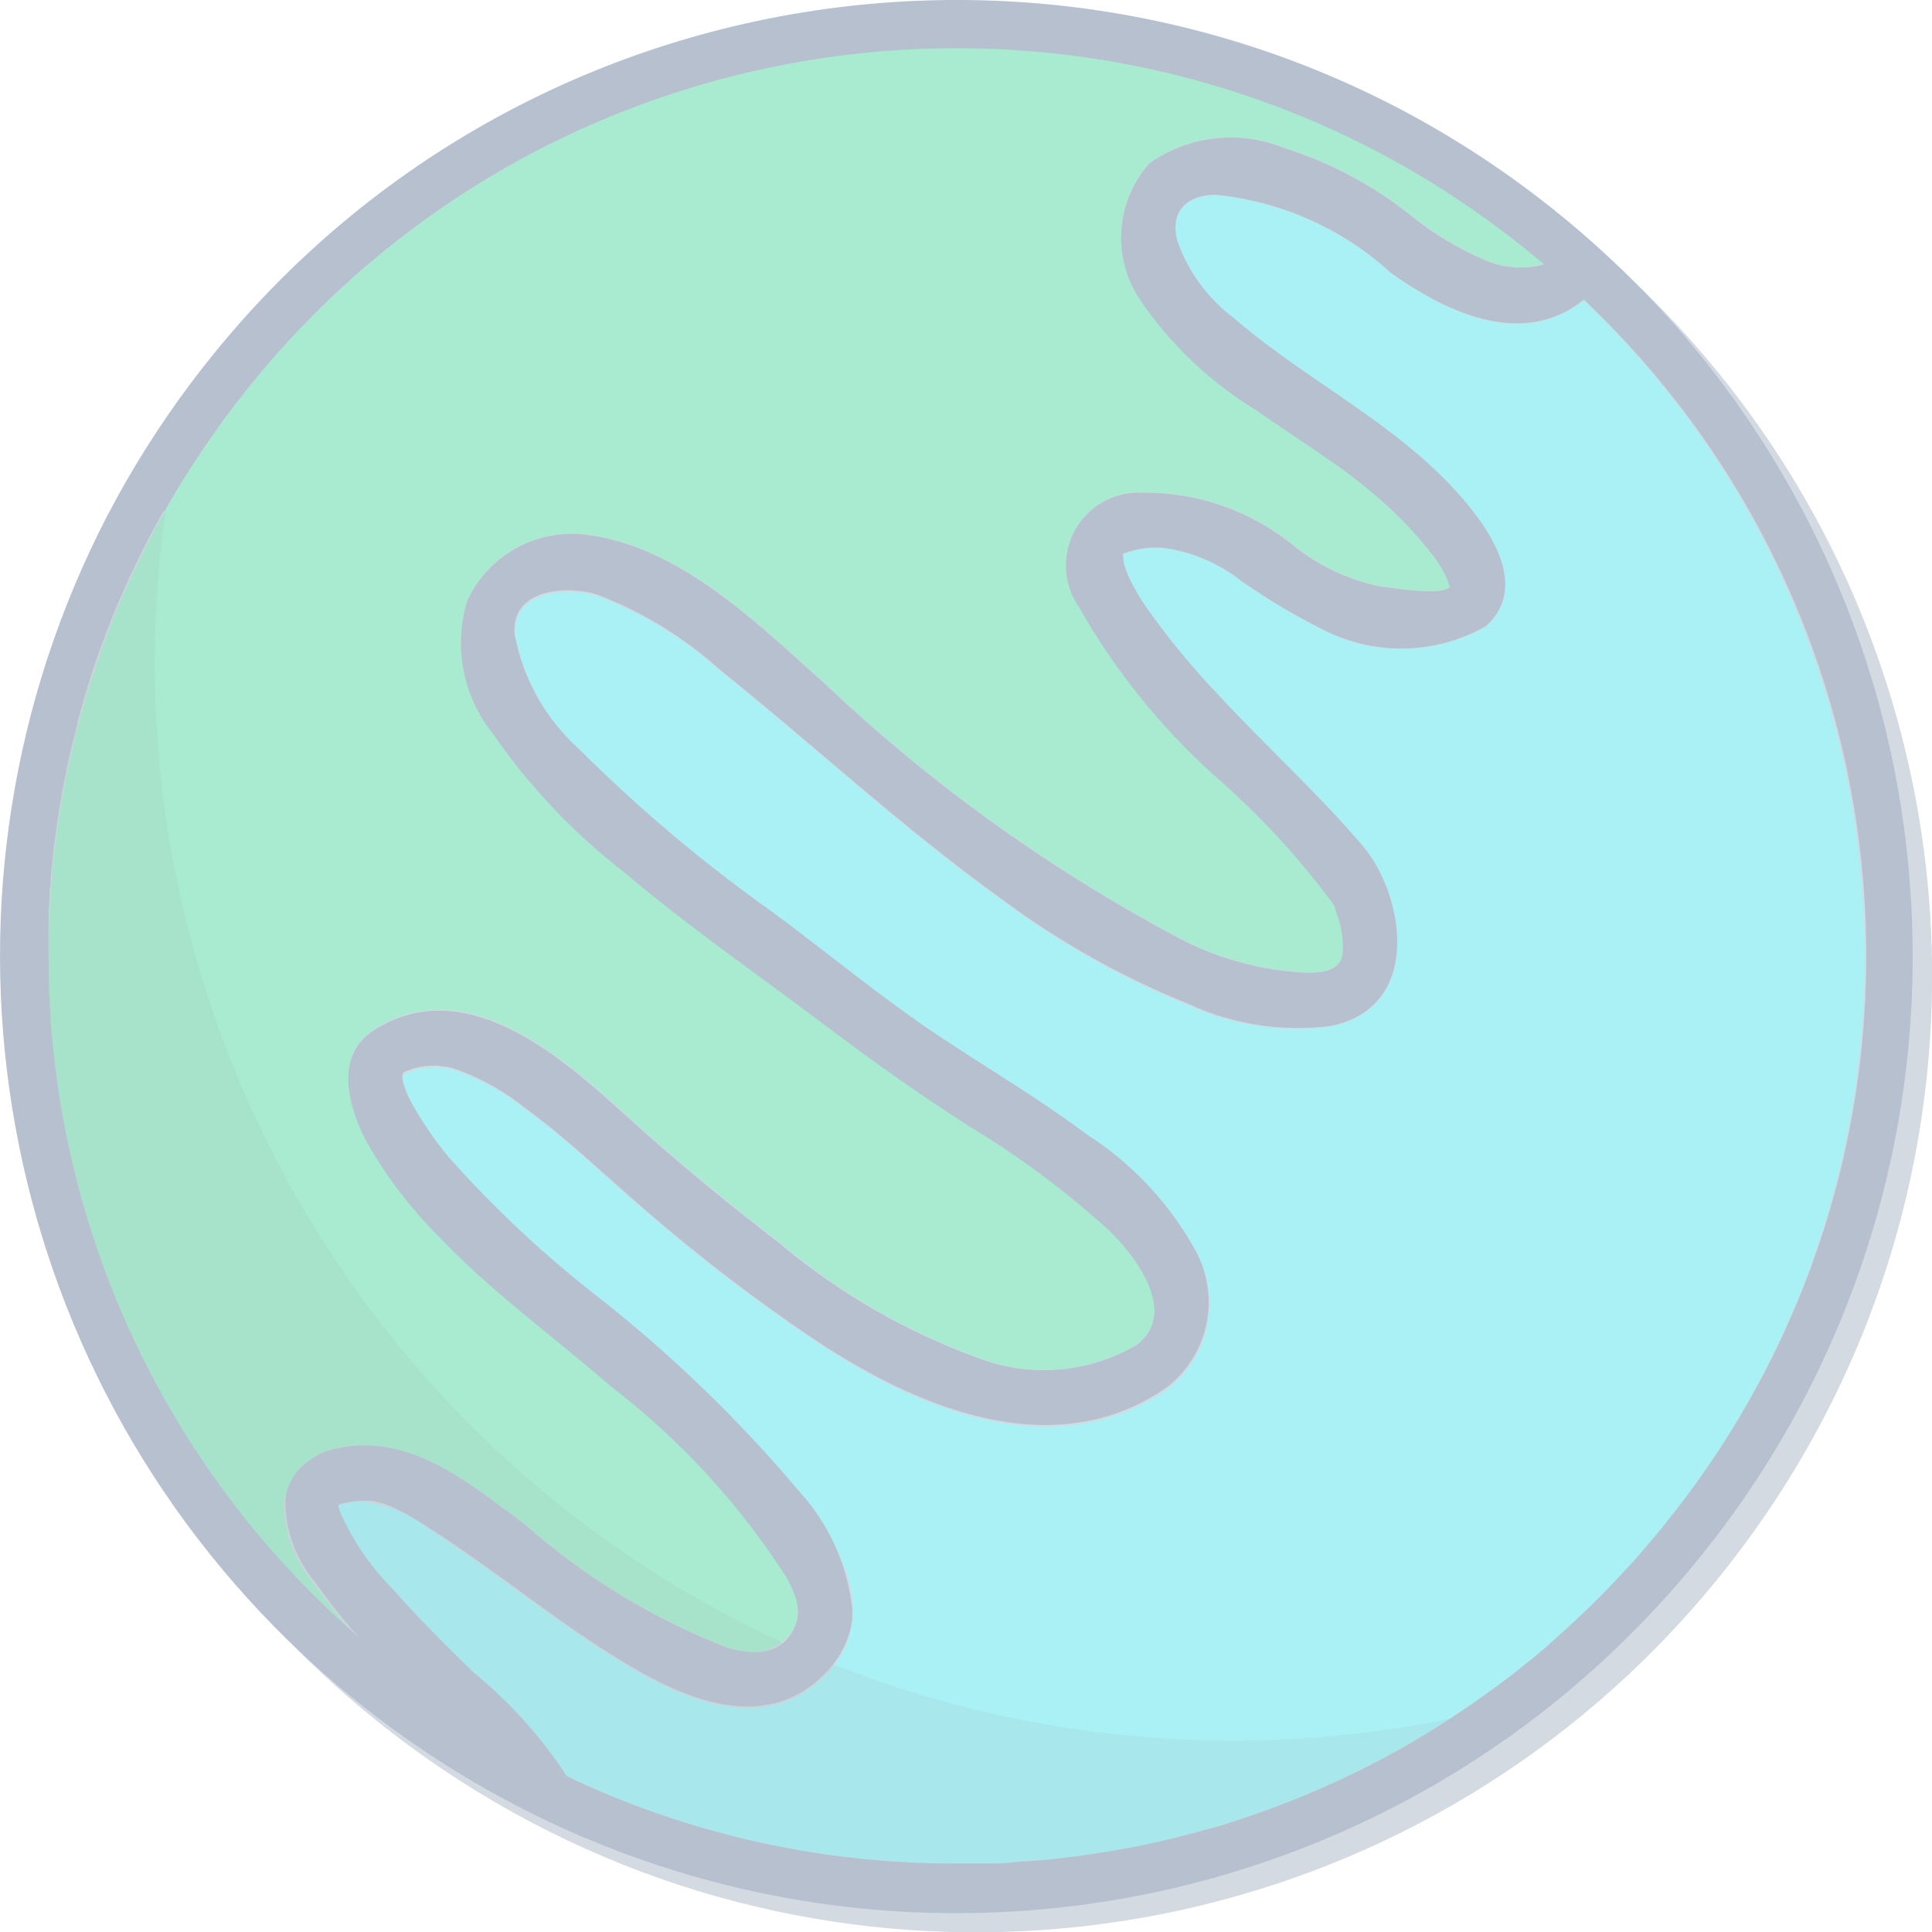
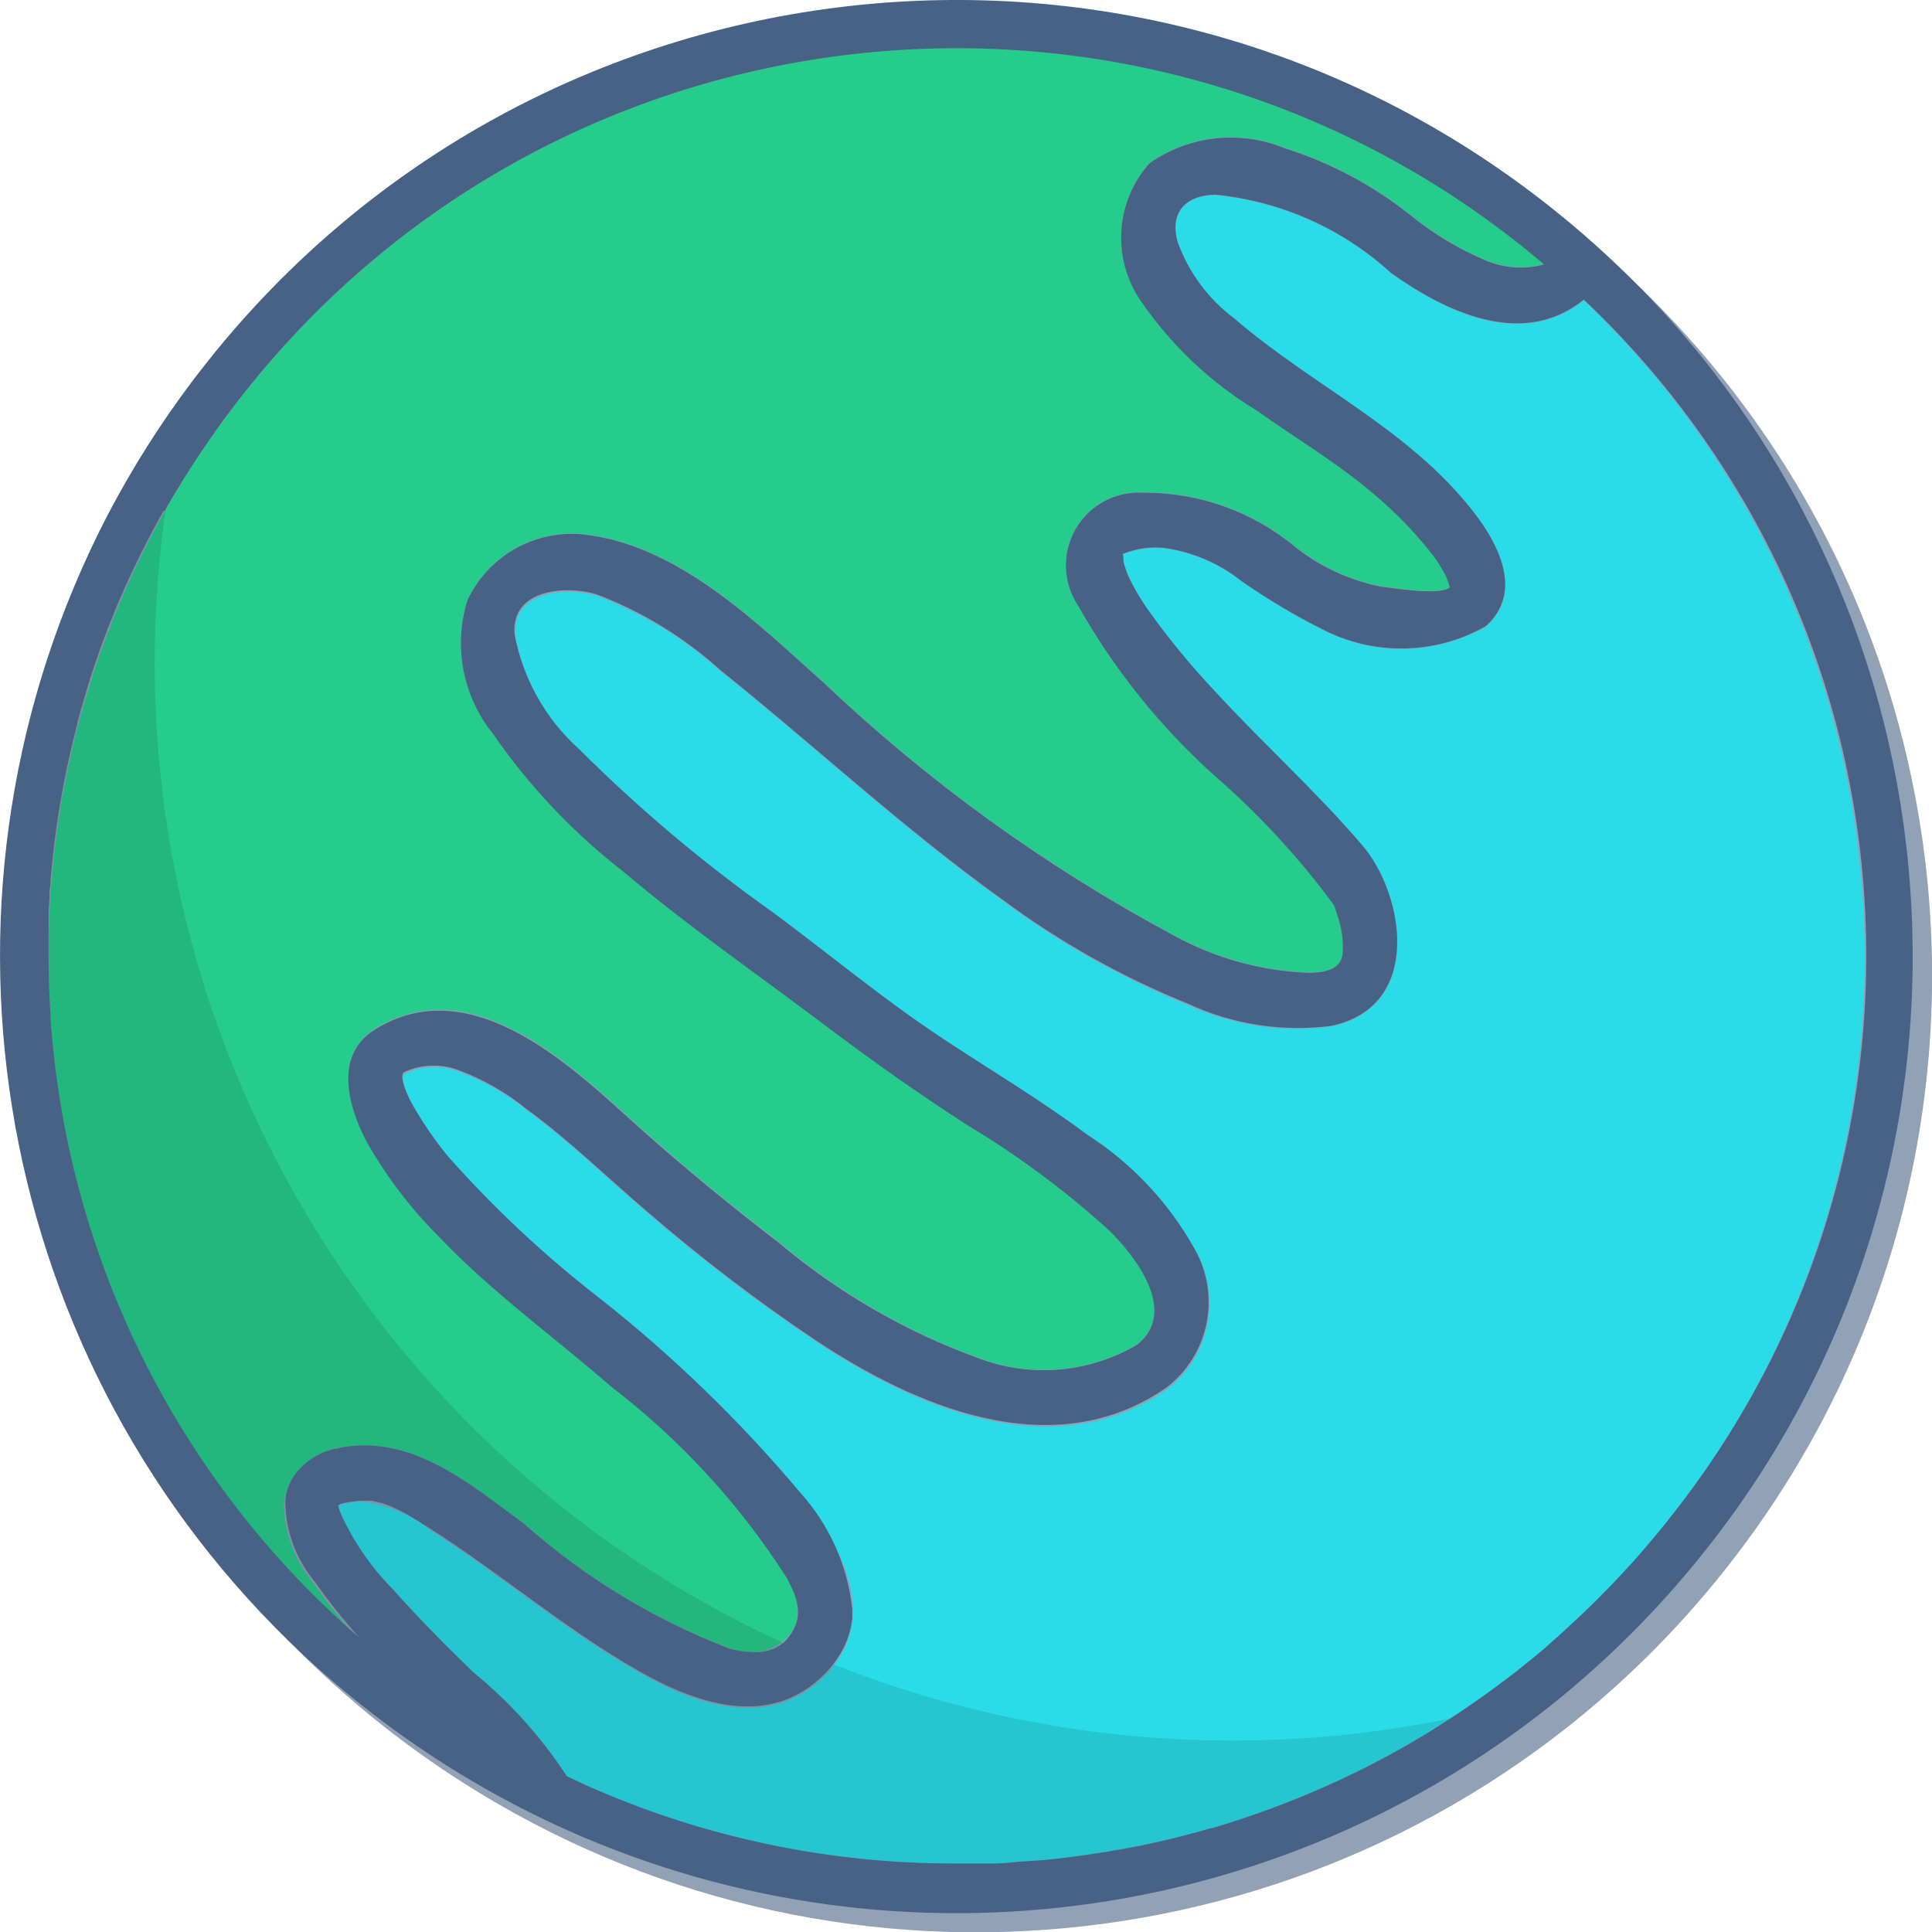
<svg xmlns="http://www.w3.org/2000/svg" width="30" height="29.999" viewBox="0 0 30 29.999">
  <defs>
-     <style>.a{opacity:0.4;}.b,.f{fill:#486285;}.b{opacity:0.6;}.c{fill:#26cc8b;}.d{fill:#2adce8;}.e{opacity:0.1;}</style>
+     <style>.a,.e{fill:#486285;}.a{opacity:0.6;}.b{fill:#26cc8b;}.c{fill:#2adce8;}.d{opacity:0.1;}</style>
  </defs>
-   <g class="a" transform="translate(-56.062 -56.07)">
-     <path class="b" d="M86.536,84.158a15.014,15.014,0,0,1-1.228,1.365A14.823,14.823,0,0,1,67.191,87.6a15.072,15.072,0,0,1-2.949-2.355,14.812,14.812,0,0,1-1.76-18.456q.375-.572.806-1.113a14.847,14.847,0,0,1,20.863-2.385c.116.092.217.175.311.254.237.2.472.407.713.638l.1.095a14.851,14.851,0,0,1,1.263,19.877Z" transform="translate(-3.699 -3.699)" />
+   <g transform="translate(-56.062 -56.07)">
+     <path class="a" d="M86.536,84.158a15.014,15.014,0,0,1-1.228,1.365A14.823,14.823,0,0,1,67.191,87.6a15.072,15.072,0,0,1-2.949-2.355,14.812,14.812,0,0,1-1.76-18.456q.375-.572.806-1.113a14.847,14.847,0,0,1,20.863-2.385c.116.092.217.175.311.254.237.2.472.407.713.638l.1.095a14.851,14.851,0,0,1,1.263,19.877Z" transform="translate(-3.699 -3.699)" />
    <g transform="translate(56.062 56.07)">
-       <path class="c" d="M69.728,88.642a1.043,1.043,0,0,1,.937-.852c1.107-.173,1.991.61,2.794,1.193a10.45,10.45,0,0,0,3.188,1.933.813.813,0,0,0,.93-.2c.216-.294.152-.557-.046-.918a11.639,11.639,0,0,0-2.726-2.963c-.881-.769-1.854-1.466-2.661-2.317a6.788,6.788,0,0,1-1.14-1.5c-.245-.473-.523-1.3.128-1.716,1.55-.977,3.165.669,4.146,1.543.689.614,1.4,1.2,2.136,1.76A10.209,10.209,0,0,0,80.495,86.4a2.854,2.854,0,0,0,2.48-.2c.662-.521-.058-1.416-.435-1.78a13.882,13.882,0,0,0-2.2-1.633c-.764-.493-1.491-1.009-2.217-1.556-1.04-.785-2.117-1.528-3.112-2.371a9.63,9.63,0,0,1-2.038-2.153,2.241,2.241,0,0,1-.395-2.065,1.791,1.791,0,0,1,1.765-1.03c1.5.145,2.727,1.379,3.771,2.309a25.077,25.077,0,0,0,5.417,3.913,4.7,4.7,0,0,0,2.122.589c.2,0,.485-.032.515-.29a1.425,1.425,0,0,0-.08-.6c-.014-.041-.032-.11-.052-.16a12.363,12.363,0,0,0-1.866-2.02,10.451,10.451,0,0,1-2.1-2.618,1.131,1.131,0,0,1,1.007-1.767,3.642,3.642,0,0,1,2.367.852,3.161,3.161,0,0,0,1.317.606c.167.02.88.145,1.07.016a.1.1,0,0,0,0-.014,1.232,1.232,0,0,0-.07-.19,2.2,2.2,0,0,0-.261-.388,6.256,6.256,0,0,0-.825-.843c-.575-.494-1.23-.882-1.847-1.32a5.847,5.847,0,0,1-1.8-1.708,1.734,1.734,0,0,1,.144-2.128,2.193,2.193,0,0,1,2.094-.233,6.034,6.034,0,0,1,1.954,1.039,4.849,4.849,0,0,0,1.187.711,1.384,1.384,0,0,0,.89.055l-.062-.053c-.09-.076-.185-.155-.295-.241A14.1,14.1,0,0,0,70.883,90.779a8.93,8.93,0,0,1-.686-.86A1.969,1.969,0,0,1,69.728,88.642Z" transform="translate(-65.319 -65.322)" />
-       <path class="d" d="M145.457,98.052l0,0c-.972.79-2.191.155-2.992-.413a4.723,4.723,0,0,0-2.727-1.216c-.443,0-.723.257-.587.737a2.578,2.578,0,0,0,.879,1.185c1.218,1.051,2.741,1.723,3.736,3.032.341.448.77,1.208.169,1.746a2.659,2.659,0,0,1-2.515.059,10.124,10.124,0,0,1-1.284-.764,2.48,2.48,0,0,0-1.206-.512,1.356,1.356,0,0,0-.611.087l-.023.011a.105.105,0,0,1,0,.014c.008-.054.018.1.014.109a1.617,1.617,0,0,0,.085.242,3.6,3.6,0,0,0,.295.5,12.136,12.136,0,0,0,1.068,1.295c.739.8,1.55,1.532,2.259,2.361.653.762.951,2.509-.485,2.805a4.05,4.05,0,0,1-2.213-.326,13.016,13.016,0,0,1-2.888-1.624c-1.534-1.1-2.9-2.38-4.373-3.558a6.075,6.075,0,0,0-1.921-1.175c-.43-.134-1.329-.11-1.275.616a3.192,3.192,0,0,0,1.008,1.792,23.378,23.378,0,0,0,2.99,2.519c.876.647,1.721,1.351,2.628,1.954.758.5,1.543.967,2.27,1.511a5,5,0,0,1,1.668,1.778,1.673,1.673,0,0,1-.439,2.146c-1.8,1.254-3.99.232-5.436-.725a26.957,26.957,0,0,1-2.63-2.007c-.623-.532-1.211-1.109-1.874-1.593a3.747,3.747,0,0,0-1.047-.6,1.1,1.1,0,0,0-.857.029c-.077.06.051.354.122.482a5.694,5.694,0,0,0,.568.83,17.348,17.348,0,0,0,2.353,2.2,21.228,21.228,0,0,1,3.109,3.012c.558.713,1.282,1.881.395,2.8s-2.082.444-2.93-.042c-1.134-.649-2.124-1.5-3.22-2.2a2.086,2.086,0,0,0-1.074-.443,1.84,1.84,0,0,0-.294.043.445.445,0,0,0-.053.025c0,.053,0,.036.029.113a3.957,3.957,0,0,0,.81,1.186c.4.451.82.873,1.248,1.29a7.1,7.1,0,0,1,1.46,1.621c.106.051.212.1.319.149a14.1,14.1,0,0,0,15.475-23.074Z" transform="translate(-120.86 -93.391)" />
-       <path class="e" d="M80.546,155.388a14.87,14.87,0,0,1-15.667,2.266,14.93,14.93,0,0,1-3.2-1.947q-.594-.472-1.131-.994a14.865,14.865,0,0,1-2.811-17.477,14.974,14.974,0,0,1,1.306-2.068q-.145.537-.255,1.089-.089.446-.154.9v0a16.75,16.75,0,0,0,9.584,17.585q.393.181.8.341a16.806,16.806,0,0,0,9.575.833h0A16.525,16.525,0,0,0,80.546,155.388Z" transform="translate(-56.063 -129.234)" />
-       <path class="f" d="M85.724,69.866a14.8,14.8,0,0,0-4.15-9.284c-.13-.133-.263-.266-.4-.395-.242-.23-.476-.44-.713-.638-.094-.08-.2-.163-.311-.254A14.847,14.847,0,0,0,59.288,61.68q-.128.161-.251.324a14.97,14.97,0,0,0-1.306,2.068,14.865,14.865,0,0,0,2.811,17.477q.537.521,1.131.994a14.93,14.93,0,0,0,3.2,1.947,14.814,14.814,0,0,0,15.667-2.266,14.987,14.987,0,0,0,1.992-2.066A14.807,14.807,0,0,0,85.724,69.866ZM56.906,72.521c-.009-.079-.017-.157-.025-.236-.006-.058-.011-.115-.016-.173s-.008-.092-.011-.139-.006-.079-.008-.118c0-.012,0-.025,0-.037l-.007-.114q-.024-.407-.023-.812c0-.029,0-.059,0-.087s0-.059,0-.088,0-.064,0-.1c0-.009,0-.017,0-.026l0-.16c0-.008,0-.016,0-.023q0-.056,0-.113c0-.006,0-.011,0-.017,0-.04,0-.08.005-.119s.005-.1.009-.153l0-.034c0-.04,0-.08.008-.119s.007-.091.011-.136c0,0,0-.007,0-.011.005-.061.011-.122.017-.182s.014-.131.021-.2c.012-.119.027-.236.044-.353.008-.06.017-.12.026-.18s.017-.113.027-.17c.013-.077.026-.154.039-.23l.018-.095c.005-.032.011-.063.018-.094s.013-.067.02-.1l.02-.1c0-.02.008-.04.013-.059q.01-.053.023-.106c.007-.036.016-.071.024-.107s.02-.085.03-.128.026-.107.04-.16.023-.089.034-.134l0-.016h0c.062-.232.129-.463.2-.691q.027-.086.056-.171c.059-.176.12-.349.186-.521l.005-.013c.017-.047.036-.1.056-.143s.044-.112.067-.167c.038-.095.078-.188.119-.282.019-.044.038-.088.058-.131s.04-.089.061-.134l.07-.15c.023-.05.047-.1.072-.149s.049-.1.074-.148l.068-.134c.029-.056.058-.112.088-.167l.077-.143.08-.143L58.625,64l0-.005v0l.07-.122c.041-.073.084-.145.128-.217l.031-.05q.113-.185.23-.365c.027-.042.054-.083.083-.125s.055-.083.083-.123.056-.082.085-.123.057-.082.086-.122.038-.053.056-.079c.069-.1.139-.19.211-.284.03-.04.06-.08.092-.119l.093-.119a14.095,14.095,0,0,1,19.808-2.265c.11.086.2.165.295.241l.062.053a1.385,1.385,0,0,1-.89-.055,4.849,4.849,0,0,1-1.187-.711,6.033,6.033,0,0,0-1.954-1.039,2.193,2.193,0,0,0-2.094.233,1.734,1.734,0,0,0-.144,2.128,5.846,5.846,0,0,0,1.8,1.708c.617.438,1.272.825,1.847,1.32a6.252,6.252,0,0,1,.825.843,2.19,2.19,0,0,1,.261.388,1.229,1.229,0,0,1,.07.19.08.08,0,0,1,0,.014c-.19.129-.9,0-1.07-.016a3.162,3.162,0,0,1-1.317-.606,3.643,3.643,0,0,0-2.367-.852,1.131,1.131,0,0,0-1.007,1.767,10.452,10.452,0,0,0,2.1,2.618,12.363,12.363,0,0,1,1.866,2.02c.02.05.038.119.052.16a1.424,1.424,0,0,1,.08.6c-.031.258-.314.285-.515.29a4.7,4.7,0,0,1-2.122-.589,25.081,25.081,0,0,1-5.417-3.913c-1.044-.93-2.275-2.164-3.771-2.309a1.791,1.791,0,0,0-1.765,1.03,2.241,2.241,0,0,0,.395,2.065,9.63,9.63,0,0,0,2.038,2.153c.995.843,2.072,1.586,3.112,2.371.725.547,1.452,1.063,2.217,1.556a13.872,13.872,0,0,1,2.2,1.633c.377.365,1.1,1.26.435,1.78a2.854,2.854,0,0,1-2.48.2,10.209,10.209,0,0,1-3.081-1.786c-.733-.562-1.446-1.146-2.136-1.76-.981-.874-2.6-2.521-4.146-1.543-.651.412-.374,1.243-.128,1.716a6.786,6.786,0,0,0,1.14,1.5c.807.852,1.78,1.548,2.661,2.317a11.639,11.639,0,0,1,2.726,2.963c.2.362.262.624.046.918a.583.583,0,0,1-.107.112c-.016.013-.032.024-.047.035a.569.569,0,0,1-.1.052l-.007,0a.729.729,0,0,1-.107.032h0a.773.773,0,0,1-.119.016l-.061,0a1.494,1.494,0,0,1-.383-.057A10.45,10.45,0,0,1,64.2,79.731c-.8-.583-1.687-1.365-2.794-1.193l-.069.013-.053.013-.007,0-.012,0-.006,0,0,0-.041.013-.024.007,0,0,0,0-.044.016-.005,0-.009,0-.051.02h0a1.411,1.411,0,0,0-.13.067l-.026.016-.049.032-.011.008,0,0c-.02.014-.038.028-.056.043s-.032.026-.047.041a.351.351,0,0,0-.034.033l-.017.017,0,0-.032.037-.035.044,0,0-.019.027-.012.018c-.008.011-.014.023-.021.035s-.011.018-.015.028l-.014.029a.516.516,0,0,0-.026.059c-.005.014-.01.027-.014.041l-.008.025c0,.008-.005.017-.007.025a.011.011,0,0,0,0,0l-.007.031c0,.015-.006.03-.008.046s0,.029-.005.044a1.969,1.969,0,0,0,.468,1.277,8.93,8.93,0,0,0,.686.86A14,14,0,0,1,56.906,72.521Zm25.044,7.171c-.029.037-.058.073-.087.108-.014.018-.029.036-.044.053l-.044.054c-.059.071-.119.142-.179.212s-.11.128-.167.191l-.015.017c-.031.035-.061.068-.092.1l-.047.051-.047.05c-.059.064-.118.127-.179.189l-.031.032c-.061.062-.121.123-.182.184l-.185.18q-.2.189-.4.37c-.068.06-.136.119-.2.179l-.2.165-.011.009c-.064.053-.128.1-.192.155l0,0-.032.026c-.065.052-.131.1-.2.152l-.047.035-.047.035-.094.07-.036.026-.021.015c-.064.046-.128.092-.193.137l-.107.074-.115.078c-.056.038-.113.076-.17.113h0l-.023.015c-.049.033-.1.064-.148.095l-.009.006-.158.1c-.112.068-.224.135-.338.2-.041.024-.082.047-.123.07s-.092.052-.139.077-.107.059-.161.086l-.023.012-.159.082c-.044.023-.089.046-.134.067l-.09.044q-.2.1-.394.184l-.105.047-.089.039-.09.038-.014.006c-.081.034-.162.067-.244.1l-.236.092-.029.011c-.075.029-.15.056-.225.082l-.083.03-.165.056-.031.011-.041.013-.1.034-.1.032-.122.038-.122.036-.014,0h0l-.028.008-.211.059-.24.063-.108.027-.107.026-.053.013q-.212.048-.425.092l-.008,0-.11.021c-.047.01-.092.018-.139.026h-.005l-.048.008-.185.032-.051.008-.116.018-.116.017-.045.006-.157.021-.058.008-.2.024-.073.008c-.066.007-.132.014-.2.019l-.022,0-.063.005-.016,0-.134.011-.032,0h-.007L71.671,85H71.65l-.131.006-.061,0-.116,0-.088,0-.127,0-.224,0A13.971,13.971,0,0,1,65.183,83.8c-.107-.047-.213-.1-.319-.149a7.1,7.1,0,0,0-1.46-1.621c-.428-.418-.852-.84-1.248-1.29a3.957,3.957,0,0,1-.81-1.186c-.027-.077-.028-.061-.029-.113a.448.448,0,0,1,.053-.025,1.833,1.833,0,0,1,.294-.043.519.519,0,0,1,.059,0l.037,0,.037,0h0l.033,0a1.032,1.032,0,0,1,.115.026l.023.007h0l.014,0c.026.008.053.017.08.028l.047.018c.022.008.044.018.065.028l.058.027c.039.019.079.04.118.061l.065.037c.044.025.087.051.13.077l.064.04.126.08c1.1.7,2.086,1.551,3.22,2.2.848.486,2.044.963,2.93.042.018-.019.036-.038.053-.058s.048-.055.069-.083l0,0c.012-.016.024-.032.035-.048a1.429,1.429,0,0,0,.113-.187c.008-.014.015-.029.022-.044a1.323,1.323,0,0,0,.1-.3c0-.017.007-.034.009-.051s.007-.048.01-.072,0-.021,0-.032,0-.035,0-.053,0-.042,0-.063a3.214,3.214,0,0,0-.811-1.81,21.228,21.228,0,0,0-3.109-3.012,17.339,17.339,0,0,1-2.353-2.2,5.69,5.69,0,0,1-.568-.83c-.071-.128-.2-.422-.122-.482a1.1,1.1,0,0,1,.857-.029,3.747,3.747,0,0,1,1.047.6c.663.484,1.251,1.061,1.874,1.593a26.954,26.954,0,0,0,2.63,2.007c1.446.957,3.631,1.979,5.435.725a1.673,1.673,0,0,0,.439-2.146,5,5,0,0,0-1.668-1.778c-.728-.544-1.512-1.008-2.27-1.511-.907-.6-1.752-1.306-2.628-1.954a23.383,23.383,0,0,1-2.99-2.519,3.192,3.192,0,0,1-1.008-1.792c-.053-.725.846-.75,1.275-.616a6.076,6.076,0,0,1,1.921,1.175c1.468,1.177,2.839,2.458,4.373,3.558a13.016,13.016,0,0,0,2.888,1.623A4.05,4.05,0,0,0,76.73,72c1.436-.3,1.138-2.043.485-2.805-.709-.829-1.52-1.56-2.259-2.361a12.12,12.12,0,0,1-1.068-1.295,3.614,3.614,0,0,1-.295-.5,1.608,1.608,0,0,1-.085-.242s-.006-.163-.014-.109a.106.106,0,0,0,0-.014l.023-.011a1.356,1.356,0,0,1,.611-.087,2.48,2.48,0,0,1,1.206.512,10.12,10.12,0,0,0,1.284.764,2.659,2.659,0,0,0,2.515-.059c.6-.538.173-1.3-.169-1.746-1-1.308-2.519-1.981-3.736-3.032a2.579,2.579,0,0,1-.879-1.185c-.136-.48.144-.734.587-.737a4.724,4.724,0,0,1,2.727,1.216c.8.567,2.02,1.2,2.992.413l0,0A14.021,14.021,0,0,1,81.949,79.692Z" transform="translate(-56.062 -56.07)" />
+       <path class="b" d="M69.728,88.642a1.043,1.043,0,0,1,.937-.852c1.107-.173,1.991.61,2.794,1.193a10.45,10.45,0,0,0,3.188,1.933.813.813,0,0,0,.93-.2c.216-.294.152-.557-.046-.918a11.639,11.639,0,0,0-2.726-2.963c-.881-.769-1.854-1.466-2.661-2.317a6.788,6.788,0,0,1-1.14-1.5c-.245-.473-.523-1.3.128-1.716,1.55-.977,3.165.669,4.146,1.543.689.614,1.4,1.2,2.136,1.76A10.209,10.209,0,0,0,80.495,86.4a2.854,2.854,0,0,0,2.48-.2c.662-.521-.058-1.416-.435-1.78a13.882,13.882,0,0,0-2.2-1.633c-.764-.493-1.491-1.009-2.217-1.556-1.04-.785-2.117-1.528-3.112-2.371a9.63,9.63,0,0,1-2.038-2.153,2.241,2.241,0,0,1-.395-2.065,1.791,1.791,0,0,1,1.765-1.03c1.5.145,2.727,1.379,3.771,2.309a25.077,25.077,0,0,0,5.417,3.913,4.7,4.7,0,0,0,2.122.589c.2,0,.485-.032.515-.29a1.425,1.425,0,0,0-.08-.6c-.014-.041-.032-.11-.052-.16a12.363,12.363,0,0,0-1.866-2.02,10.451,10.451,0,0,1-2.1-2.618,1.131,1.131,0,0,1,1.007-1.767,3.642,3.642,0,0,1,2.367.852,3.161,3.161,0,0,0,1.317.606c.167.02.88.145,1.07.016a.1.1,0,0,0,0-.014,1.232,1.232,0,0,0-.07-.19,2.2,2.2,0,0,0-.261-.388,6.256,6.256,0,0,0-.825-.843c-.575-.494-1.23-.882-1.847-1.32a5.847,5.847,0,0,1-1.8-1.708,1.734,1.734,0,0,1,.144-2.128,2.193,2.193,0,0,1,2.094-.233,6.034,6.034,0,0,1,1.954,1.039,4.849,4.849,0,0,0,1.187.711,1.384,1.384,0,0,0,.89.055l-.062-.053c-.09-.076-.185-.155-.295-.241A14.1,14.1,0,0,0,70.883,90.779a8.93,8.93,0,0,1-.686-.86A1.969,1.969,0,0,1,69.728,88.642Z" transform="translate(-65.319 -65.322)" />
+       <path class="c" d="M145.457,98.052l0,0c-.972.79-2.191.155-2.992-.413a4.723,4.723,0,0,0-2.727-1.216c-.443,0-.723.257-.587.737a2.578,2.578,0,0,0,.879,1.185c1.218,1.051,2.741,1.723,3.736,3.032.341.448.77,1.208.169,1.746a2.659,2.659,0,0,1-2.515.059,10.124,10.124,0,0,1-1.284-.764,2.48,2.48,0,0,0-1.206-.512,1.356,1.356,0,0,0-.611.087l-.023.011a.105.105,0,0,1,0,.014c.008-.054.018.1.014.109a1.617,1.617,0,0,0,.085.242,3.6,3.6,0,0,0,.295.5,12.136,12.136,0,0,0,1.068,1.295c.739.8,1.55,1.532,2.259,2.361.653.762.951,2.509-.485,2.805a4.05,4.05,0,0,1-2.213-.326,13.016,13.016,0,0,1-2.888-1.624c-1.534-1.1-2.9-2.38-4.373-3.558a6.075,6.075,0,0,0-1.921-1.175c-.43-.134-1.329-.11-1.275.616a3.192,3.192,0,0,0,1.008,1.792,23.378,23.378,0,0,0,2.99,2.519c.876.647,1.721,1.351,2.628,1.954.758.5,1.543.967,2.27,1.511a5,5,0,0,1,1.668,1.778,1.673,1.673,0,0,1-.439,2.146c-1.8,1.254-3.99.232-5.436-.725a26.957,26.957,0,0,1-2.63-2.007c-.623-.532-1.211-1.109-1.874-1.593a3.747,3.747,0,0,0-1.047-.6,1.1,1.1,0,0,0-.857.029c-.077.06.051.354.122.482a5.694,5.694,0,0,0,.568.83,17.348,17.348,0,0,0,2.353,2.2,21.228,21.228,0,0,1,3.109,3.012c.558.713,1.282,1.881.395,2.8s-2.082.444-2.93-.042c-1.134-.649-2.124-1.5-3.22-2.2a2.086,2.086,0,0,0-1.074-.443,1.84,1.84,0,0,0-.294.043.445.445,0,0,0-.053.025c0,.053,0,.036.029.113a3.957,3.957,0,0,0,.81,1.186c.4.451.82.873,1.248,1.29a7.1,7.1,0,0,1,1.46,1.621c.106.051.212.1.319.149a14.1,14.1,0,0,0,15.475-23.074Z" transform="translate(-120.86 -93.391)" />
+       <path class="d" d="M80.546,155.388a14.87,14.87,0,0,1-15.667,2.266,14.93,14.93,0,0,1-3.2-1.947q-.594-.472-1.131-.994a14.865,14.865,0,0,1-2.811-17.477,14.974,14.974,0,0,1,1.306-2.068q-.145.537-.255,1.089-.089.446-.154.9v0a16.75,16.75,0,0,0,9.584,17.585q.393.181.8.341a16.806,16.806,0,0,0,9.575.833h0A16.525,16.525,0,0,0,80.546,155.388Z" transform="translate(-56.063 -129.234)" />
+       <path class="e" d="M85.724,69.866a14.8,14.8,0,0,0-4.15-9.284c-.13-.133-.263-.266-.4-.395-.242-.23-.476-.44-.713-.638-.094-.08-.2-.163-.311-.254A14.847,14.847,0,0,0,59.288,61.68q-.128.161-.251.324a14.97,14.97,0,0,0-1.306,2.068,14.865,14.865,0,0,0,2.811,17.477q.537.521,1.131.994a14.93,14.93,0,0,0,3.2,1.947,14.814,14.814,0,0,0,15.667-2.266,14.987,14.987,0,0,0,1.992-2.066A14.807,14.807,0,0,0,85.724,69.866ZM56.906,72.521c-.009-.079-.017-.157-.025-.236-.006-.058-.011-.115-.016-.173s-.008-.092-.011-.139-.006-.079-.008-.118c0-.012,0-.025,0-.037l-.007-.114q-.024-.407-.023-.812c0-.029,0-.059,0-.087s0-.059,0-.088,0-.064,0-.1c0-.009,0-.017,0-.026l0-.16c0-.008,0-.016,0-.023q0-.056,0-.113c0-.006,0-.011,0-.017,0-.04,0-.08.005-.119s.005-.1.009-.153l0-.034c0-.04,0-.08.008-.119s.007-.091.011-.136c0,0,0-.007,0-.011.005-.061.011-.122.017-.182s.014-.131.021-.2c.012-.119.027-.236.044-.353.008-.06.017-.12.026-.18s.017-.113.027-.17c.013-.077.026-.154.039-.23l.018-.095c.005-.032.011-.063.018-.094s.013-.067.02-.1l.02-.1c0-.02.008-.04.013-.059q.01-.053.023-.106c.007-.036.016-.071.024-.107s.02-.085.03-.128.026-.107.04-.16.023-.089.034-.134l0-.016h0c.062-.232.129-.463.2-.691q.027-.086.056-.171c.059-.176.12-.349.186-.521l.005-.013c.017-.047.036-.1.056-.143s.044-.112.067-.167c.038-.095.078-.188.119-.282.019-.044.038-.088.058-.131s.04-.089.061-.134l.07-.15c.023-.05.047-.1.072-.149s.049-.1.074-.148l.068-.134c.029-.056.058-.112.088-.167l.077-.143.08-.143L58.625,64l0-.005v0l.07-.122c.041-.073.084-.145.128-.217l.031-.05q.113-.185.23-.365c.027-.042.054-.083.083-.125s.055-.083.083-.123.056-.082.085-.123.057-.082.086-.122.038-.053.056-.079c.069-.1.139-.19.211-.284.03-.04.06-.08.092-.119l.093-.119a14.095,14.095,0,0,1,19.808-2.265c.11.086.2.165.295.241l.062.053a1.385,1.385,0,0,1-.89-.055,4.849,4.849,0,0,1-1.187-.711,6.033,6.033,0,0,0-1.954-1.039,2.193,2.193,0,0,0-2.094.233,1.734,1.734,0,0,0-.144,2.128,5.846,5.846,0,0,0,1.8,1.708c.617.438,1.272.825,1.847,1.32a6.252,6.252,0,0,1,.825.843,2.19,2.19,0,0,1,.261.388,1.229,1.229,0,0,1,.07.19.08.08,0,0,1,0,.014c-.19.129-.9,0-1.07-.016a3.162,3.162,0,0,1-1.317-.606,3.643,3.643,0,0,0-2.367-.852,1.131,1.131,0,0,0-1.007,1.767,10.452,10.452,0,0,0,2.1,2.618,12.363,12.363,0,0,1,1.866,2.02c.02.05.038.119.052.16a1.424,1.424,0,0,1,.08.6c-.031.258-.314.285-.515.29a4.7,4.7,0,0,1-2.122-.589,25.081,25.081,0,0,1-5.417-3.913c-1.044-.93-2.275-2.164-3.771-2.309a1.791,1.791,0,0,0-1.765,1.03,2.241,2.241,0,0,0,.395,2.065,9.63,9.63,0,0,0,2.038,2.153c.995.843,2.072,1.586,3.112,2.371.725.547,1.452,1.063,2.217,1.556a13.872,13.872,0,0,1,2.2,1.633c.377.365,1.1,1.26.435,1.78a2.854,2.854,0,0,1-2.48.2,10.209,10.209,0,0,1-3.081-1.786c-.733-.562-1.446-1.146-2.136-1.76-.981-.874-2.6-2.521-4.146-1.543-.651.412-.374,1.243-.128,1.716a6.786,6.786,0,0,0,1.14,1.5c.807.852,1.78,1.548,2.661,2.317a11.639,11.639,0,0,1,2.726,2.963c.2.362.262.624.046.918a.583.583,0,0,1-.107.112c-.016.013-.032.024-.047.035a.569.569,0,0,1-.1.052l-.007,0a.729.729,0,0,1-.107.032h0a.773.773,0,0,1-.119.016l-.061,0a1.494,1.494,0,0,1-.383-.057A10.45,10.45,0,0,1,64.2,79.731c-.8-.583-1.687-1.365-2.794-1.193l-.069.013-.053.013-.007,0-.012,0-.006,0,0,0-.041.013-.024.007,0,0,0,0-.044.016-.005,0-.009,0-.051.02h0a1.411,1.411,0,0,0-.13.067l-.026.016-.049.032-.011.008,0,0c-.02.014-.038.028-.056.043s-.032.026-.047.041a.351.351,0,0,0-.034.033l-.017.017,0,0-.032.037-.035.044,0,0-.019.027-.012.018c-.008.011-.014.023-.021.035s-.011.018-.015.028l-.014.029a.516.516,0,0,0-.026.059c-.005.014-.01.027-.014.041l-.008.025c0,.008-.005.017-.007.025a.011.011,0,0,0,0,0l-.007.031c0,.015-.006.03-.008.046s0,.029-.005.044a1.969,1.969,0,0,0,.468,1.277,8.93,8.93,0,0,0,.686.86A14,14,0,0,1,56.906,72.521Zm25.044,7.171c-.029.037-.058.073-.087.108-.014.018-.029.036-.044.053l-.044.054c-.059.071-.119.142-.179.212s-.11.128-.167.191l-.015.017c-.031.035-.061.068-.092.1l-.047.051-.047.05c-.059.064-.118.127-.179.189l-.031.032c-.061.062-.121.123-.182.184l-.185.18q-.2.189-.4.37c-.068.06-.136.119-.2.179l-.2.165-.011.009c-.064.053-.128.1-.192.155l0,0-.032.026c-.065.052-.131.1-.2.152l-.047.035-.047.035-.094.07-.036.026-.021.015c-.064.046-.128.092-.193.137l-.107.074-.115.078c-.056.038-.113.076-.17.113h0l-.023.015c-.049.033-.1.064-.148.095l-.009.006-.158.1c-.112.068-.224.135-.338.2-.041.024-.082.047-.123.07s-.092.052-.139.077-.107.059-.161.086l-.023.012-.159.082c-.044.023-.089.046-.134.067l-.09.044q-.2.1-.394.184l-.105.047-.089.039-.09.038-.014.006c-.081.034-.162.067-.244.1l-.236.092-.029.011c-.075.029-.15.056-.225.082l-.083.03-.165.056-.031.011-.041.013-.1.034-.1.032-.122.038-.122.036-.014,0h0l-.028.008-.211.059-.24.063-.108.027-.107.026-.053.013q-.212.048-.425.092l-.008,0-.11.021c-.047.01-.092.018-.139.026h-.005l-.048.008-.185.032-.051.008-.116.018-.116.017-.045.006-.157.021-.058.008-.2.024-.073.008c-.066.007-.132.014-.2.019l-.022,0-.063.005-.016,0-.134.011-.032,0h-.007L71.671,85H71.65l-.131.006-.061,0-.116,0-.088,0-.127,0-.224,0A13.971,13.971,0,0,1,65.183,83.8c-.107-.047-.213-.1-.319-.149a7.1,7.1,0,0,0-1.46-1.621c-.428-.418-.852-.84-1.248-1.29a3.957,3.957,0,0,1-.81-1.186c-.027-.077-.028-.061-.029-.113a.448.448,0,0,1,.053-.025,1.833,1.833,0,0,1,.294-.043.519.519,0,0,1,.059,0l.037,0,.037,0h0l.033,0a1.032,1.032,0,0,1,.115.026l.023.007h0l.014,0c.026.008.053.017.08.028l.047.018c.022.008.044.018.065.028l.058.027c.039.019.079.04.118.061l.065.037c.044.025.087.051.13.077l.064.04.126.08c1.1.7,2.086,1.551,3.22,2.2.848.486,2.044.963,2.93.042.018-.019.036-.038.053-.058s.048-.055.069-.083l0,0c.012-.016.024-.032.035-.048a1.429,1.429,0,0,0,.113-.187c.008-.014.015-.029.022-.044a1.323,1.323,0,0,0,.1-.3c0-.017.007-.034.009-.051s.007-.048.01-.072,0-.021,0-.032,0-.035,0-.053,0-.042,0-.063a3.214,3.214,0,0,0-.811-1.81,21.228,21.228,0,0,0-3.109-3.012,17.339,17.339,0,0,1-2.353-2.2,5.69,5.69,0,0,1-.568-.83c-.071-.128-.2-.422-.122-.482a1.1,1.1,0,0,1,.857-.029,3.747,3.747,0,0,1,1.047.6c.663.484,1.251,1.061,1.874,1.593a26.954,26.954,0,0,0,2.63,2.007c1.446.957,3.631,1.979,5.435.725a1.673,1.673,0,0,0,.439-2.146,5,5,0,0,0-1.668-1.778c-.728-.544-1.512-1.008-2.27-1.511-.907-.6-1.752-1.306-2.628-1.954a23.383,23.383,0,0,1-2.99-2.519,3.192,3.192,0,0,1-1.008-1.792c-.053-.725.846-.75,1.275-.616a6.076,6.076,0,0,1,1.921,1.175c1.468,1.177,2.839,2.458,4.373,3.558a13.016,13.016,0,0,0,2.888,1.623A4.05,4.05,0,0,0,76.73,72c1.436-.3,1.138-2.043.485-2.805-.709-.829-1.52-1.56-2.259-2.361a12.12,12.12,0,0,1-1.068-1.295,3.614,3.614,0,0,1-.295-.5,1.608,1.608,0,0,1-.085-.242s-.006-.163-.014-.109a.106.106,0,0,0,0-.014l.023-.011a1.356,1.356,0,0,1,.611-.087,2.48,2.48,0,0,1,1.206.512,10.12,10.12,0,0,0,1.284.764,2.659,2.659,0,0,0,2.515-.059c.6-.538.173-1.3-.169-1.746-1-1.308-2.519-1.981-3.736-3.032a2.579,2.579,0,0,1-.879-1.185c-.136-.48.144-.734.587-.737a4.724,4.724,0,0,1,2.727,1.216c.8.567,2.02,1.2,2.992.413l0,0A14.021,14.021,0,0,1,81.949,79.692Z" transform="translate(-56.062 -56.07)" />
    </g>
  </g>
</svg>
